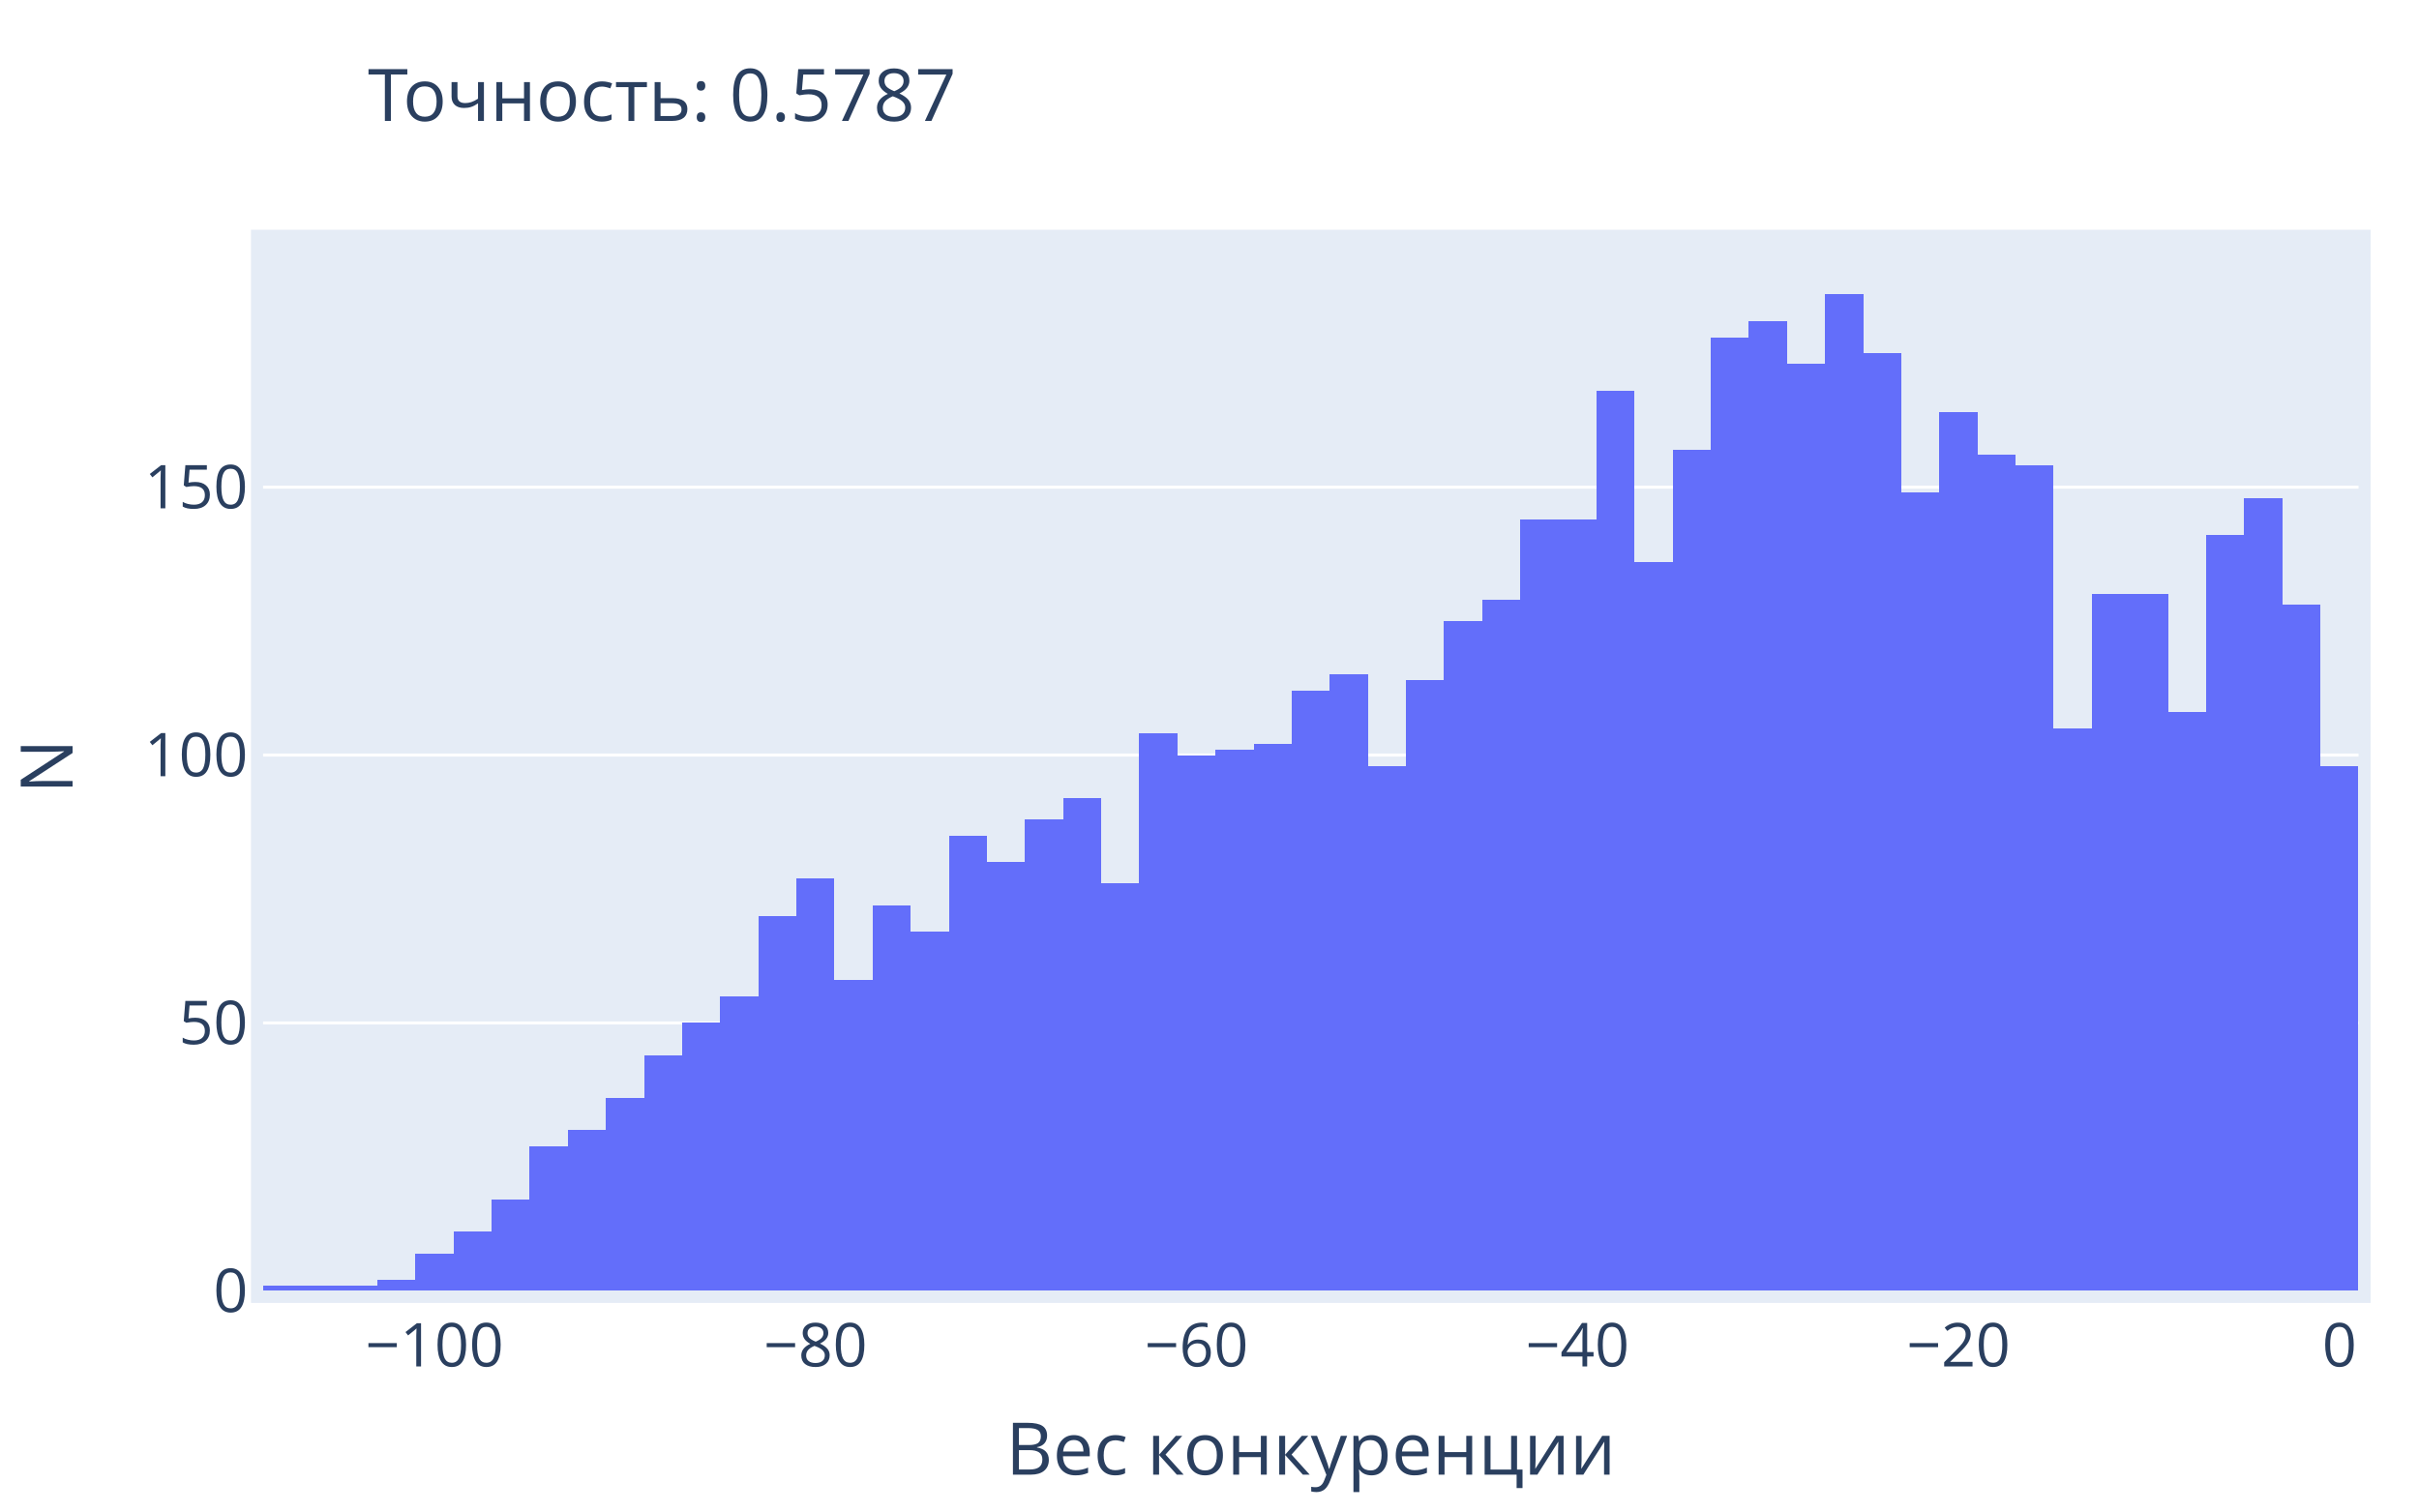
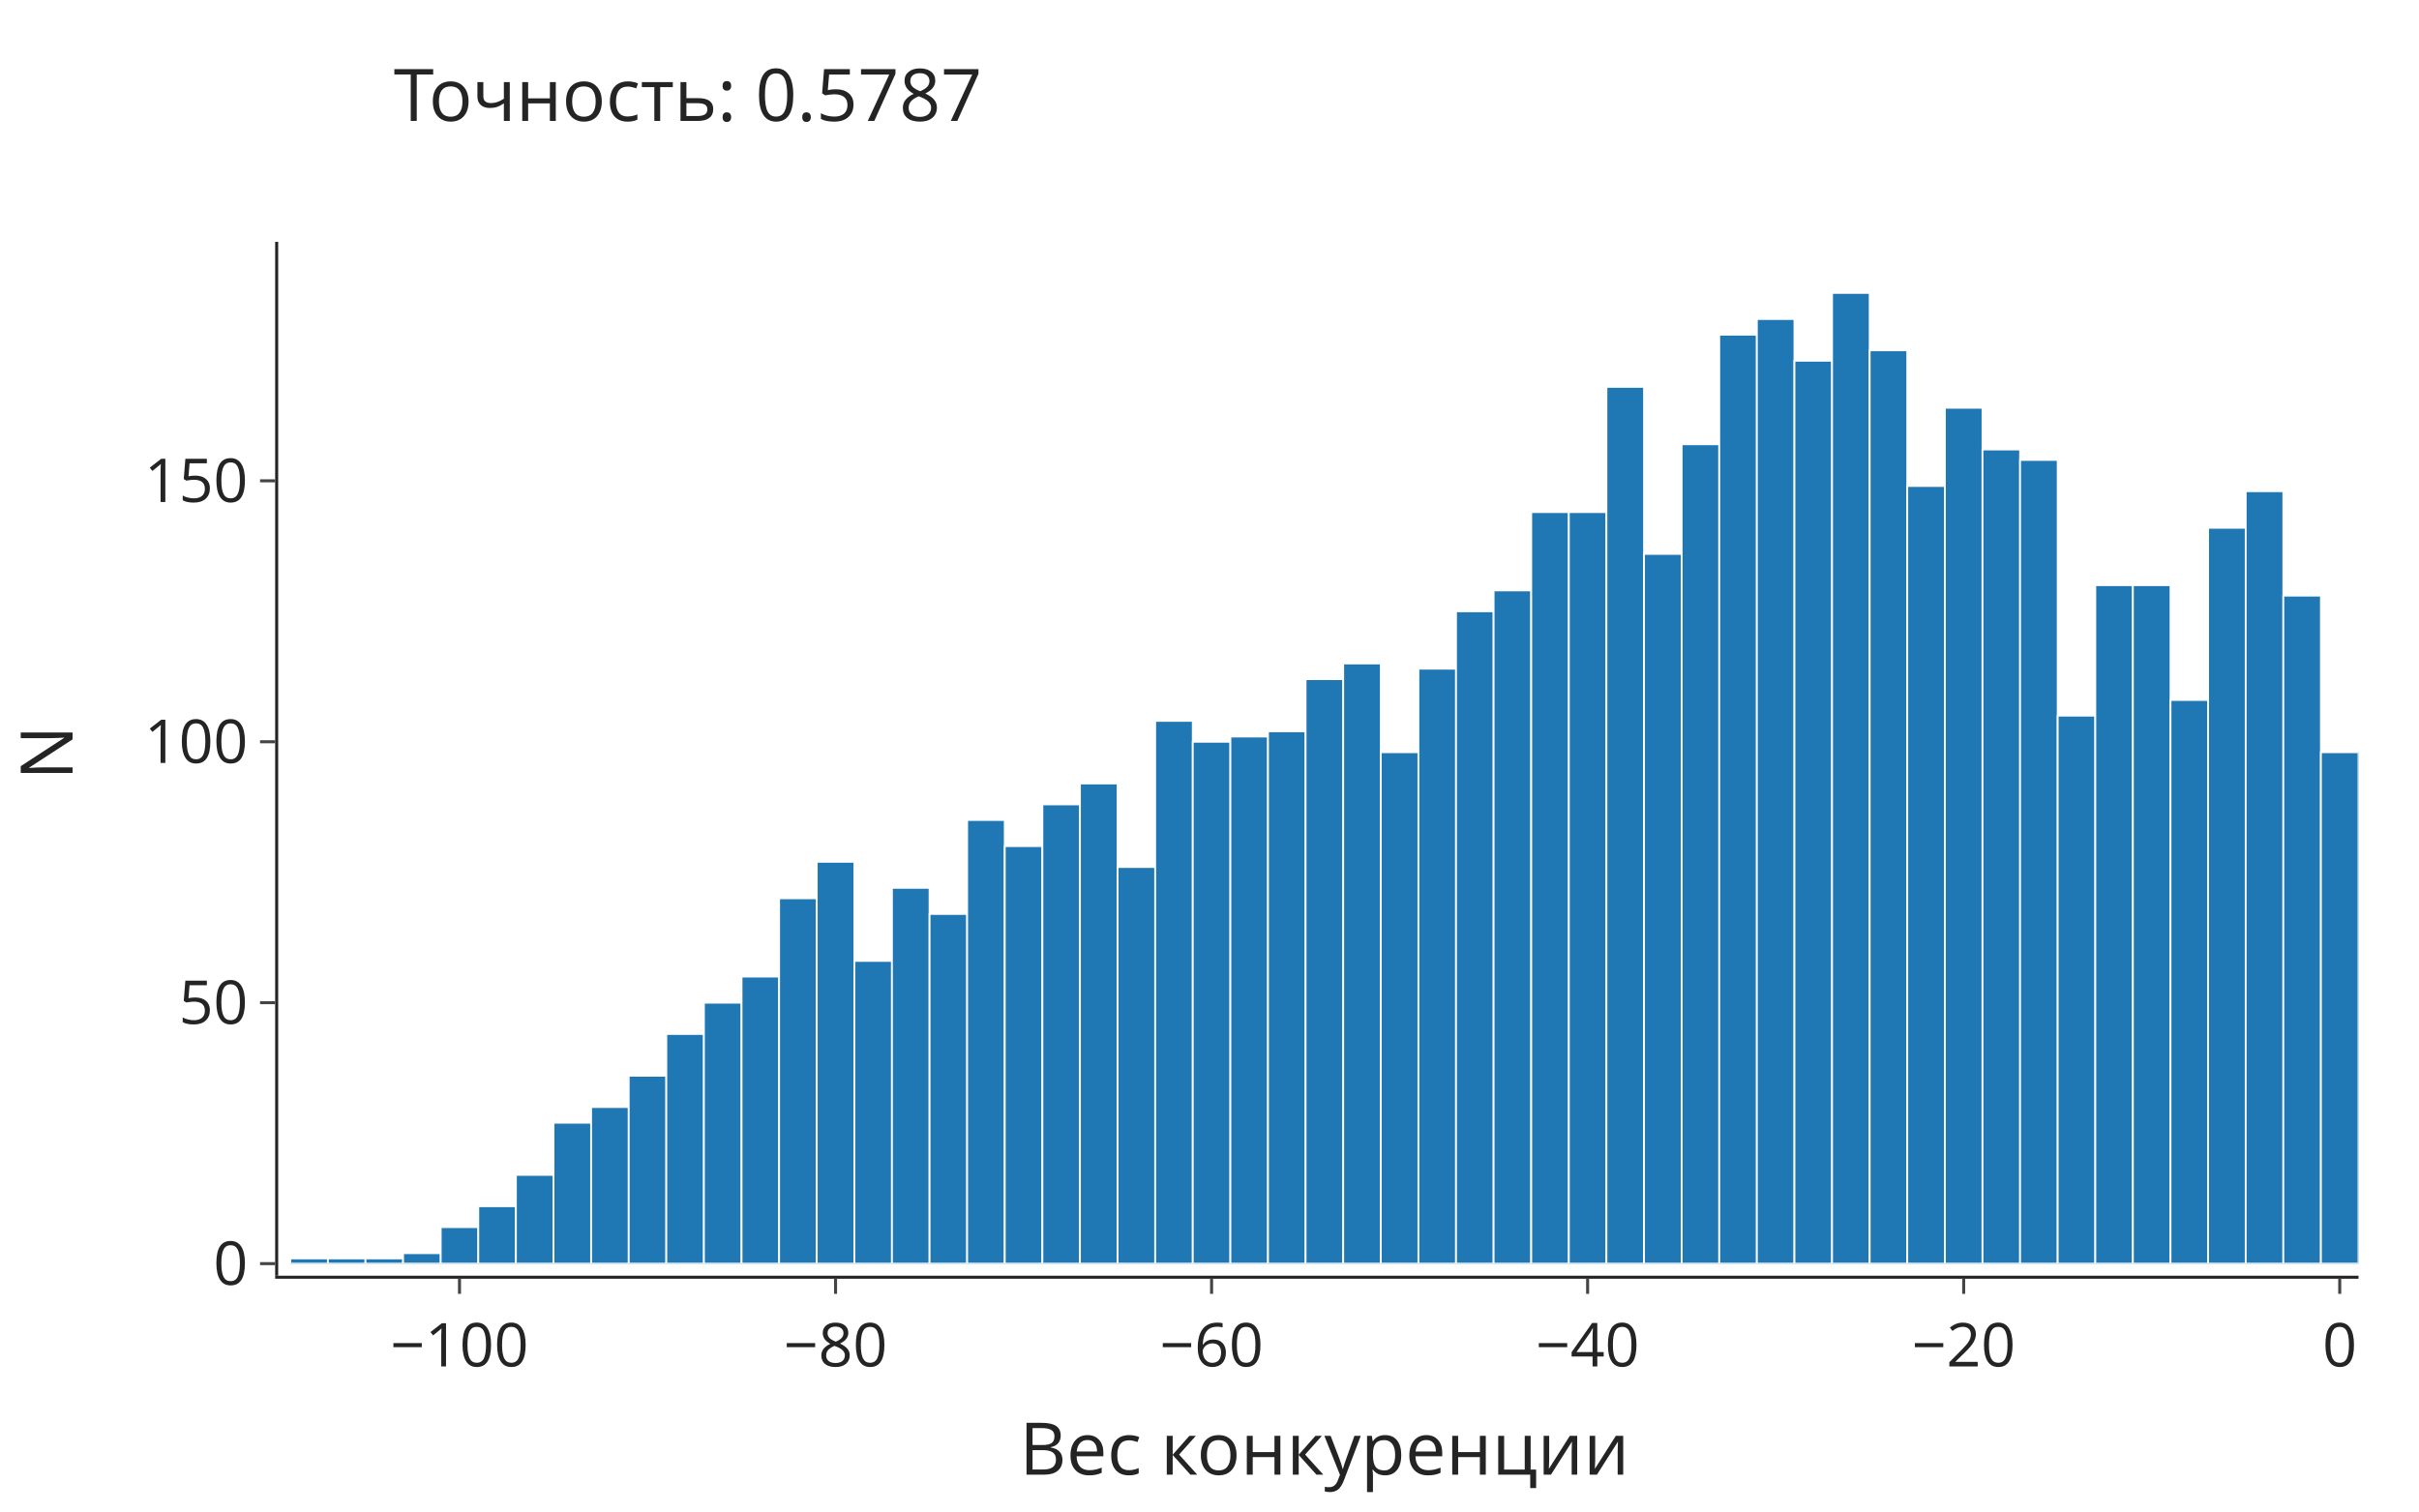
<svg xmlns="http://www.w3.org/2000/svg" class="main-svg" width="800" height="500" style="" viewBox="0 0 800 500">
  <rect x="0" y="0" width="800" height="500" style="fill: rgb(255, 255, 255); fill-opacity: 1;" />
-   <defs id="defs-5a40ef">
+   <defs id="defs-47ff7d">
    <g class="clips">
-       <clipPath id="clip5a40efxyplot" class="plotclip">
-         <rect width="693" height="347" />
-       </clipPath>
-       <clipPath class="axesclip" id="clip5a40efx">
-         <rect x="87" y="0" width="693" height="500" />
-       </clipPath>
-       <clipPath class="axesclip" id="clip5a40efy">
-         <rect x="0" y="80" width="800" height="347" />
-       </clipPath>
-       <clipPath class="axesclip" id="clip5a40efxy">
-         <rect x="87" y="80" width="693" height="347" />
+       <clipPath id="clip47ff7dxyplot" class="plotclip">
+         <rect width="684" height="338" />
+       </clipPath>
+       <clipPath class="axesclip" id="clip47ff7dx">
+         <rect x="96" y="0" width="684" height="500" />
+       </clipPath>
+       <clipPath class="axesclip" id="clip47ff7dy">
+         <rect x="0" y="80" width="800" height="338" />
+       </clipPath>
+       <clipPath class="axesclip" id="clip47ff7dxy">
+         <rect x="96" y="80" width="684" height="338" />
      </clipPath>
    </g>
    <g class="gradients" />
  </defs>
-   <g class="bglayer">
-     <rect class="bg" x="83" y="76" width="701" height="355" style="fill: rgb(229, 236, 246); fill-opacity: 1; stroke-width: 0;" />
-   </g>
+   <g class="bglayer" />
  <g class="layer-below">
    <g class="imagelayer" />
    <g class="shapelayer" />
  </g>
  <g class="cartesianlayer">
    <g class="subplot xy">
      <g class="layer-subplot">
        <g class="shapelayer" />
        <g class="imagelayer" />
      </g>
      <g class="gridlayer">
        <g class="x" />
-         <g class="y">
-           <path class="ygrid crisp" transform="translate(0,338.38)" d="M87,0h693" style="stroke: rgb(255, 255, 255); stroke-opacity: 1; stroke-width: 1px;" />
-           <path class="ygrid crisp" transform="translate(0,249.77)" d="M87,0h693" style="stroke: rgb(255, 255, 255); stroke-opacity: 1; stroke-width: 1px;" />
-           <path class="ygrid crisp" transform="translate(0,161.15)" d="M87,0h693" style="stroke: rgb(255, 255, 255); stroke-opacity: 1; stroke-width: 1px;" />
-         </g>
+         <g class="y" />
      </g>
      <g class="zerolinelayer" />
      <path class="xlines-below" />
      <path class="ylines-below" />
      <g class="overlines-below" />
      <g class="xaxislayer-below" />
      <g class="yaxislayer-below" />
      <g class="overaxes-below" />
-       <g class="plot" transform="translate(87, 80)" clip-path="url('#clip5a40efxyplot')">
+       <g class="plot" transform="translate(96, 80)" clip-path="url('#clip47ff7dxyplot')">
        <g class="barlayer mlayer">
-           <g class="trace bars" shape-rendering="crispEdges" style="opacity: 1;">
+           <g class="trace bars" style="opacity: 1;">
            <g class="points">
              <g class="point">
-                 <path d="M0,347V345.23H12.6V347Z" style="vector-effect: non-scaling-stroke; opacity: 1; stroke-width: 0px; fill: rgb(99, 110, 250); fill-opacity: 1;" />
-               </g>
-               <g class="point">
-                 <path d="M12.6,347V345.23H25.2V347Z" style="vector-effect: non-scaling-stroke; opacity: 1; stroke-width: 0px; fill: rgb(99, 110, 250); fill-opacity: 1;" />
-               </g>
-               <g class="point">
-                 <path d="M25.2,347V345.23H37.8V347Z" style="vector-effect: non-scaling-stroke; opacity: 1; stroke-width: 0px; fill: rgb(99, 110, 250); fill-opacity: 1;" />
-               </g>
-               <g class="point">
-                 <path d="M37.8,347V343.46H50.4V347Z" style="vector-effect: non-scaling-stroke; opacity: 1; stroke-width: 0px; fill: rgb(99, 110, 250); fill-opacity: 1;" />
-               </g>
-               <g class="point">
-                 <path d="M50.4,347V334.59H63V347Z" style="vector-effect: non-scaling-stroke; opacity: 1; stroke-width: 0px; fill: rgb(99, 110, 250); fill-opacity: 1;" />
-               </g>
-               <g class="point">
-                 <path d="M63,347V327.5H75.6V347Z" style="vector-effect: non-scaling-stroke; opacity: 1; stroke-width: 0px; fill: rgb(99, 110, 250); fill-opacity: 1;" />
-               </g>
-               <g class="point">
-                 <path d="M75.6,347V316.87H88.2V347Z" style="vector-effect: non-scaling-stroke; opacity: 1; stroke-width: 0px; fill: rgb(99, 110, 250); fill-opacity: 1;" />
-               </g>
-               <g class="point">
-                 <path d="M88.2,347V299.15H100.8V347Z" style="vector-effect: non-scaling-stroke; opacity: 1; stroke-width: 0px; fill: rgb(99, 110, 250); fill-opacity: 1;" />
-               </g>
-               <g class="point">
-                 <path d="M100.8,347V293.83H113.4V347Z" style="vector-effect: non-scaling-stroke; opacity: 1; stroke-width: 0px; fill: rgb(99, 110, 250); fill-opacity: 1;" />
-               </g>
-               <g class="point">
-                 <path d="M113.4,347V283.2H126V347Z" style="vector-effect: non-scaling-stroke; opacity: 1; stroke-width: 0px; fill: rgb(99, 110, 250); fill-opacity: 1;" />
-               </g>
-               <g class="point">
-                 <path d="M126,347V269.02H138.6V347Z" style="vector-effect: non-scaling-stroke; opacity: 1; stroke-width: 0px; fill: rgb(99, 110, 250); fill-opacity: 1;" />
-               </g>
-               <g class="point">
-                 <path d="M138.6,347V258.38H151.2V347Z" style="vector-effect: non-scaling-stroke; opacity: 1; stroke-width: 0px; fill: rgb(99, 110, 250); fill-opacity: 1;" />
-               </g>
-               <g class="point">
-                 <path d="M151.2,347V249.52H163.8V347Z" style="vector-effect: non-scaling-stroke; opacity: 1; stroke-width: 0px; fill: rgb(99, 110, 250); fill-opacity: 1;" />
-               </g>
-               <g class="point">
-                 <path d="M163.8,347V222.94H176.4V347Z" style="vector-effect: non-scaling-stroke; opacity: 1; stroke-width: 0px; fill: rgb(99, 110, 250); fill-opacity: 1;" />
-               </g>
-               <g class="point">
-                 <path d="M176.4,347V210.53H189V347Z" style="vector-effect: non-scaling-stroke; opacity: 1; stroke-width: 0px; fill: rgb(99, 110, 250); fill-opacity: 1;" />
-               </g>
-               <g class="point">
-                 <path d="M189,347V244.21H201.6V347Z" style="vector-effect: non-scaling-stroke; opacity: 1; stroke-width: 0px; fill: rgb(99, 110, 250); fill-opacity: 1;" />
-               </g>
-               <g class="point">
-                 <path d="M201.6,347V219.39H214.2V347Z" style="vector-effect: non-scaling-stroke; opacity: 1; stroke-width: 0px; fill: rgb(99, 110, 250); fill-opacity: 1;" />
-               </g>
-               <g class="point">
-                 <path d="M214.2,347V228.26H226.8V347Z" style="vector-effect: non-scaling-stroke; opacity: 1; stroke-width: 0px; fill: rgb(99, 110, 250); fill-opacity: 1;" />
-               </g>
-               <g class="point">
-                 <path d="M226.8,347V196.35H239.4V347Z" style="vector-effect: non-scaling-stroke; opacity: 1; stroke-width: 0px; fill: rgb(99, 110, 250); fill-opacity: 1;" />
-               </g>
-               <g class="point">
-                 <path d="M239.4,347V205.22H252V347Z" style="vector-effect: non-scaling-stroke; opacity: 1; stroke-width: 0px; fill: rgb(99, 110, 250); fill-opacity: 1;" />
-               </g>
-               <g class="point">
-                 <path d="M252,347V191.04H264.6V347Z" style="vector-effect: non-scaling-stroke; opacity: 1; stroke-width: 0px; fill: rgb(99, 110, 250); fill-opacity: 1;" />
-               </g>
-               <g class="point">
-                 <path d="M264.6,347V183.95H277.2V347Z" style="vector-effect: non-scaling-stroke; opacity: 1; stroke-width: 0px; fill: rgb(99, 110, 250); fill-opacity: 1;" />
-               </g>
-               <g class="point">
-                 <path d="M277.2,347V212.3H289.8V347Z" style="vector-effect: non-scaling-stroke; opacity: 1; stroke-width: 0px; fill: rgb(99, 110, 250); fill-opacity: 1;" />
-               </g>
-               <g class="point">
-                 <path d="M289.8,347V162.68H302.4V347Z" style="vector-effect: non-scaling-stroke; opacity: 1; stroke-width: 0px; fill: rgb(99, 110, 250); fill-opacity: 1;" />
-               </g>
-               <g class="point">
-                 <path d="M302.4,347V169.77H315V347Z" style="vector-effect: non-scaling-stroke; opacity: 1; stroke-width: 0px; fill: rgb(99, 110, 250); fill-opacity: 1;" />
-               </g>
-               <g class="point">
-                 <path d="M315,347V168H327.6V347Z" style="vector-effect: non-scaling-stroke; opacity: 1; stroke-width: 0px; fill: rgb(99, 110, 250); fill-opacity: 1;" />
-               </g>
-               <g class="point">
-                 <path d="M327.6,347V166.22H340.2V347Z" style="vector-effect: non-scaling-stroke; opacity: 1; stroke-width: 0px; fill: rgb(99, 110, 250); fill-opacity: 1;" />
-               </g>
-               <g class="point">
-                 <path d="M340.2,347V148.5H352.8V347Z" style="vector-effect: non-scaling-stroke; opacity: 1; stroke-width: 0px; fill: rgb(99, 110, 250); fill-opacity: 1;" />
-               </g>
-               <g class="point">
-                 <path d="M352.8,347V143.18H365.4V347Z" style="vector-effect: non-scaling-stroke; opacity: 1; stroke-width: 0px; fill: rgb(99, 110, 250); fill-opacity: 1;" />
-               </g>
-               <g class="point">
-                 <path d="M365.4,347V173.31H378V347Z" style="vector-effect: non-scaling-stroke; opacity: 1; stroke-width: 0px; fill: rgb(99, 110, 250); fill-opacity: 1;" />
-               </g>
-               <g class="point">
-                 <path d="M378,347V144.96H390.6V347Z" style="vector-effect: non-scaling-stroke; opacity: 1; stroke-width: 0px; fill: rgb(99, 110, 250); fill-opacity: 1;" />
-               </g>
-               <g class="point">
-                 <path d="M390.6,347V125.46H403.2V347Z" style="vector-effect: non-scaling-stroke; opacity: 1; stroke-width: 0px; fill: rgb(99, 110, 250); fill-opacity: 1;" />
-               </g>
-               <g class="point">
-                 <path d="M403.2,347V118.37H415.8V347Z" style="vector-effect: non-scaling-stroke; opacity: 1; stroke-width: 0px; fill: rgb(99, 110, 250); fill-opacity: 1;" />
-               </g>
-               <g class="point">
-                 <path d="M415.8,347V91.79H428.4V347Z" style="vector-effect: non-scaling-stroke; opacity: 1; stroke-width: 0px; fill: rgb(99, 110, 250); fill-opacity: 1;" />
-               </g>
-               <g class="point">
-                 <path d="M428.4,347V91.79H441V347Z" style="vector-effect: non-scaling-stroke; opacity: 1; stroke-width: 0px; fill: rgb(99, 110, 250); fill-opacity: 1;" />
-               </g>
-               <g class="point">
-                 <path d="M441,347V49.25H453.6V347Z" style="vector-effect: non-scaling-stroke; opacity: 1; stroke-width: 0px; fill: rgb(99, 110, 250); fill-opacity: 1;" />
-               </g>
-               <g class="point">
-                 <path d="M453.6,347V105.97H466.2V347Z" style="vector-effect: non-scaling-stroke; opacity: 1; stroke-width: 0px; fill: rgb(99, 110, 250); fill-opacity: 1;" />
-               </g>
-               <g class="point">
-                 <path d="M466.2,347V68.75H478.8V347Z" style="vector-effect: non-scaling-stroke; opacity: 1; stroke-width: 0px; fill: rgb(99, 110, 250); fill-opacity: 1;" />
-               </g>
-               <g class="point">
-                 <path d="M478.8,347V31.53H491.4V347Z" style="vector-effect: non-scaling-stroke; opacity: 1; stroke-width: 0px; fill: rgb(99, 110, 250); fill-opacity: 1;" />
-               </g>
-               <g class="point">
-                 <path d="M491.4,347V26.21H504V347Z" style="vector-effect: non-scaling-stroke; opacity: 1; stroke-width: 0px; fill: rgb(99, 110, 250); fill-opacity: 1;" />
-               </g>
-               <g class="point">
-                 <path d="M504,347V40.39H516.6V347Z" style="vector-effect: non-scaling-stroke; opacity: 1; stroke-width: 0px; fill: rgb(99, 110, 250); fill-opacity: 1;" />
-               </g>
-               <g class="point">
-                 <path d="M516.6,347V17.35H529.2V347Z" style="vector-effect: non-scaling-stroke; opacity: 1; stroke-width: 0px; fill: rgb(99, 110, 250); fill-opacity: 1;" />
-               </g>
-               <g class="point">
-                 <path d="M529.2,347V36.85H541.8V347Z" style="vector-effect: non-scaling-stroke; opacity: 1; stroke-width: 0px; fill: rgb(99, 110, 250); fill-opacity: 1;" />
-               </g>
-               <g class="point">
-                 <path d="M541.8,347V82.93H554.4V347Z" style="vector-effect: non-scaling-stroke; opacity: 1; stroke-width: 0px; fill: rgb(99, 110, 250); fill-opacity: 1;" />
-               </g>
-               <g class="point">
-                 <path d="M554.4,347V56.34H567V347Z" style="vector-effect: non-scaling-stroke; opacity: 1; stroke-width: 0px; fill: rgb(99, 110, 250); fill-opacity: 1;" />
-               </g>
-               <g class="point">
-                 <path d="M567,347V70.52H579.6V347Z" style="vector-effect: non-scaling-stroke; opacity: 1; stroke-width: 0px; fill: rgb(99, 110, 250); fill-opacity: 1;" />
-               </g>
-               <g class="point">
-                 <path d="M579.6,347V74.06H592.2V347Z" style="vector-effect: non-scaling-stroke; opacity: 1; stroke-width: 0px; fill: rgb(99, 110, 250); fill-opacity: 1;" />
-               </g>
-               <g class="point">
-                 <path d="M592.2,347V160.91H604.8V347Z" style="vector-effect: non-scaling-stroke; opacity: 1; stroke-width: 0px; fill: rgb(99, 110, 250); fill-opacity: 1;" />
-               </g>
-               <g class="point">
-                 <path d="M604.8,347V116.6H617.4V347Z" style="vector-effect: non-scaling-stroke; opacity: 1; stroke-width: 0px; fill: rgb(99, 110, 250); fill-opacity: 1;" />
-               </g>
-               <g class="point">
-                 <path d="M617.4,347V116.6H630V347Z" style="vector-effect: non-scaling-stroke; opacity: 1; stroke-width: 0px; fill: rgb(99, 110, 250); fill-opacity: 1;" />
-               </g>
-               <g class="point">
-                 <path d="M630,347V155.59H642.6V347Z" style="vector-effect: non-scaling-stroke; opacity: 1; stroke-width: 0px; fill: rgb(99, 110, 250); fill-opacity: 1;" />
-               </g>
-               <g class="point">
-                 <path d="M642.6,347V97.1H655.2V347Z" style="vector-effect: non-scaling-stroke; opacity: 1; stroke-width: 0px; fill: rgb(99, 110, 250); fill-opacity: 1;" />
-               </g>
-               <g class="point">
-                 <path d="M655.2,347V84.7H667.8V347Z" style="vector-effect: non-scaling-stroke; opacity: 1; stroke-width: 0px; fill: rgb(99, 110, 250); fill-opacity: 1;" />
-               </g>
-               <g class="point">
-                 <path d="M667.8,347V120.14H680.4V347Z" style="vector-effect: non-scaling-stroke; opacity: 1; stroke-width: 0px; fill: rgb(99, 110, 250); fill-opacity: 1;" />
-               </g>
-               <g class="point">
-                 <path d="M680.4,347V173.31H693V347Z" style="vector-effect: non-scaling-stroke; opacity: 1; stroke-width: 0px; fill: rgb(99, 110, 250); fill-opacity: 1;" />
+                 <path d="M0,338V336.27H12.44V338Z" style="vector-effect: non-scaling-stroke; opacity: 1; stroke-width: 0.6px; fill: rgb(31, 119, 180); fill-opacity: 1; stroke: rgb(255, 255, 255); stroke-opacity: 1;" />
+               </g>
+               <g class="point">
+                 <path d="M12.44,338V336.27H24.87V338Z" style="vector-effect: non-scaling-stroke; opacity: 1; stroke-width: 0.6px; fill: rgb(31, 119, 180); fill-opacity: 1; stroke: rgb(255, 255, 255); stroke-opacity: 1;" />
+               </g>
+               <g class="point">
+                 <path d="M24.87,338V336.27H37.31V338Z" style="vector-effect: non-scaling-stroke; opacity: 1; stroke-width: 0.6px; fill: rgb(31, 119, 180); fill-opacity: 1; stroke: rgb(255, 255, 255); stroke-opacity: 1;" />
+               </g>
+               <g class="point">
+                 <path d="M37.31,338V334.55H49.75V338Z" style="vector-effect: non-scaling-stroke; opacity: 1; stroke-width: 0.6px; fill: rgb(31, 119, 180); fill-opacity: 1; stroke: rgb(255, 255, 255); stroke-opacity: 1;" />
+               </g>
+               <g class="point">
+                 <path d="M49.75,338V325.92H62.18V338Z" style="vector-effect: non-scaling-stroke; opacity: 1; stroke-width: 0.6px; fill: rgb(31, 119, 180); fill-opacity: 1; stroke: rgb(255, 255, 255); stroke-opacity: 1;" />
+               </g>
+               <g class="point">
+                 <path d="M62.18,338V319.01H74.62V338Z" style="vector-effect: non-scaling-stroke; opacity: 1; stroke-width: 0.6px; fill: rgb(31, 119, 180); fill-opacity: 1; stroke: rgb(255, 255, 255); stroke-opacity: 1;" />
+               </g>
+               <g class="point">
+                 <path d="M74.62,338V308.65H87.05V338Z" style="vector-effect: non-scaling-stroke; opacity: 1; stroke-width: 0.6px; fill: rgb(31, 119, 180); fill-opacity: 1; stroke: rgb(255, 255, 255); stroke-opacity: 1;" />
+               </g>
+               <g class="point">
+                 <path d="M87.05,338V291.39H99.49V338Z" style="vector-effect: non-scaling-stroke; opacity: 1; stroke-width: 0.6px; fill: rgb(31, 119, 180); fill-opacity: 1; stroke: rgb(255, 255, 255); stroke-opacity: 1;" />
+               </g>
+               <g class="point">
+                 <path d="M99.49,338V286.21H111.93V338Z" style="vector-effect: non-scaling-stroke; opacity: 1; stroke-width: 0.6px; fill: rgb(31, 119, 180); fill-opacity: 1; stroke: rgb(255, 255, 255); stroke-opacity: 1;" />
+               </g>
+               <g class="point">
+                 <path d="M111.93,338V275.85H124.36V338Z" style="vector-effect: non-scaling-stroke; opacity: 1; stroke-width: 0.6px; fill: rgb(31, 119, 180); fill-opacity: 1; stroke: rgb(255, 255, 255); stroke-opacity: 1;" />
+               </g>
+               <g class="point">
+                 <path d="M124.36,338V262.04H136.8V338Z" style="vector-effect: non-scaling-stroke; opacity: 1; stroke-width: 0.6px; fill: rgb(31, 119, 180); fill-opacity: 1; stroke: rgb(255, 255, 255); stroke-opacity: 1;" />
+               </g>
+               <g class="point">
+                 <path d="M136.8,338V251.68H149.24V338Z" style="vector-effect: non-scaling-stroke; opacity: 1; stroke-width: 0.6px; fill: rgb(31, 119, 180); fill-opacity: 1; stroke: rgb(255, 255, 255); stroke-opacity: 1;" />
+               </g>
+               <g class="point">
+                 <path d="M149.24,338V243.05H161.67V338Z" style="vector-effect: non-scaling-stroke; opacity: 1; stroke-width: 0.6px; fill: rgb(31, 119, 180); fill-opacity: 1; stroke: rgb(255, 255, 255); stroke-opacity: 1;" />
+               </g>
+               <g class="point">
+                 <path d="M161.67,338V217.16H174.11V338Z" style="vector-effect: non-scaling-stroke; opacity: 1; stroke-width: 0.6px; fill: rgb(31, 119, 180); fill-opacity: 1; stroke: rgb(255, 255, 255); stroke-opacity: 1;" />
+               </g>
+               <g class="point">
+                 <path d="M174.11,338V205.07H186.55V338Z" style="vector-effect: non-scaling-stroke; opacity: 1; stroke-width: 0.6px; fill: rgb(31, 119, 180); fill-opacity: 1; stroke: rgb(255, 255, 255); stroke-opacity: 1;" />
+               </g>
+               <g class="point">
+                 <path d="M186.55,338V237.87H198.98V338Z" style="vector-effect: non-scaling-stroke; opacity: 1; stroke-width: 0.6px; fill: rgb(31, 119, 180); fill-opacity: 1; stroke: rgb(255, 255, 255); stroke-opacity: 1;" />
+               </g>
+               <g class="point">
+                 <path d="M198.98,338V213.7H211.42V338Z" style="vector-effect: non-scaling-stroke; opacity: 1; stroke-width: 0.6px; fill: rgb(31, 119, 180); fill-opacity: 1; stroke: rgb(255, 255, 255); stroke-opacity: 1;" />
+               </g>
+               <g class="point">
+                 <path d="M211.42,338V222.33H223.85V338Z" style="vector-effect: non-scaling-stroke; opacity: 1; stroke-width: 0.6px; fill: rgb(31, 119, 180); fill-opacity: 1; stroke: rgb(255, 255, 255); stroke-opacity: 1;" />
+               </g>
+               <g class="point">
+                 <path d="M223.85,338V191.26H236.29V338Z" style="vector-effect: non-scaling-stroke; opacity: 1; stroke-width: 0.6px; fill: rgb(31, 119, 180); fill-opacity: 1; stroke: rgb(255, 255, 255); stroke-opacity: 1;" />
+               </g>
+               <g class="point">
+                 <path d="M236.29,338V199.89H248.73V338Z" style="vector-effect: non-scaling-stroke; opacity: 1; stroke-width: 0.6px; fill: rgb(31, 119, 180); fill-opacity: 1; stroke: rgb(255, 255, 255); stroke-opacity: 1;" />
+               </g>
+               <g class="point">
+                 <path d="M248.73,338V186.08H261.16V338Z" style="vector-effect: non-scaling-stroke; opacity: 1; stroke-width: 0.6px; fill: rgb(31, 119, 180); fill-opacity: 1; stroke: rgb(255, 255, 255); stroke-opacity: 1;" />
+               </g>
+               <g class="point">
+                 <path d="M261.16,338V179.18H273.6V338Z" style="vector-effect: non-scaling-stroke; opacity: 1; stroke-width: 0.6px; fill: rgb(31, 119, 180); fill-opacity: 1; stroke: rgb(255, 255, 255); stroke-opacity: 1;" />
+               </g>
+               <g class="point">
+                 <path d="M273.6,338V206.8H286.04V338Z" style="vector-effect: non-scaling-stroke; opacity: 1; stroke-width: 0.6px; fill: rgb(31, 119, 180); fill-opacity: 1; stroke: rgb(255, 255, 255); stroke-opacity: 1;" />
+               </g>
+               <g class="point">
+                 <path d="M286.04,338V158.46H298.47V338Z" style="vector-effect: non-scaling-stroke; opacity: 1; stroke-width: 0.6px; fill: rgb(31, 119, 180); fill-opacity: 1; stroke: rgb(255, 255, 255); stroke-opacity: 1;" />
+               </g>
+               <g class="point">
+                 <path d="M298.47,338V165.37H310.91V338Z" style="vector-effect: non-scaling-stroke; opacity: 1; stroke-width: 0.6px; fill: rgb(31, 119, 180); fill-opacity: 1; stroke: rgb(255, 255, 255); stroke-opacity: 1;" />
+               </g>
+               <g class="point">
+                 <path d="M310.91,338V163.64H323.35V338Z" style="vector-effect: non-scaling-stroke; opacity: 1; stroke-width: 0.6px; fill: rgb(31, 119, 180); fill-opacity: 1; stroke: rgb(255, 255, 255); stroke-opacity: 1;" />
+               </g>
+               <g class="point">
+                 <path d="M323.35,338V161.91H335.78V338Z" style="vector-effect: non-scaling-stroke; opacity: 1; stroke-width: 0.6px; fill: rgb(31, 119, 180); fill-opacity: 1; stroke: rgb(255, 255, 255); stroke-opacity: 1;" />
+               </g>
+               <g class="point">
+                 <path d="M335.78,338V144.65H348.22V338Z" style="vector-effect: non-scaling-stroke; opacity: 1; stroke-width: 0.6px; fill: rgb(31, 119, 180); fill-opacity: 1; stroke: rgb(255, 255, 255); stroke-opacity: 1;" />
+               </g>
+               <g class="point">
+                 <path d="M348.22,338V139.47H360.65V338Z" style="vector-effect: non-scaling-stroke; opacity: 1; stroke-width: 0.6px; fill: rgb(31, 119, 180); fill-opacity: 1; stroke: rgb(255, 255, 255); stroke-opacity: 1;" />
+               </g>
+               <g class="point">
+                 <path d="M360.65,338V168.82H373.09V338Z" style="vector-effect: non-scaling-stroke; opacity: 1; stroke-width: 0.6px; fill: rgb(31, 119, 180); fill-opacity: 1; stroke: rgb(255, 255, 255); stroke-opacity: 1;" />
+               </g>
+               <g class="point">
+                 <path d="M373.09,338V141.2H385.53V338Z" style="vector-effect: non-scaling-stroke; opacity: 1; stroke-width: 0.6px; fill: rgb(31, 119, 180); fill-opacity: 1; stroke: rgb(255, 255, 255); stroke-opacity: 1;" />
+               </g>
+               <g class="point">
+                 <path d="M385.53,338V122.21H397.96V338Z" style="vector-effect: non-scaling-stroke; opacity: 1; stroke-width: 0.6px; fill: rgb(31, 119, 180); fill-opacity: 1; stroke: rgb(255, 255, 255); stroke-opacity: 1;" />
+               </g>
+               <g class="point">
+                 <path d="M397.96,338V115.3H410.4V338Z" style="vector-effect: non-scaling-stroke; opacity: 1; stroke-width: 0.6px; fill: rgb(31, 119, 180); fill-opacity: 1; stroke: rgb(255, 255, 255); stroke-opacity: 1;" />
+               </g>
+               <g class="point">
+                 <path d="M410.4,338V89.41H422.84V338Z" style="vector-effect: non-scaling-stroke; opacity: 1; stroke-width: 0.6px; fill: rgb(31, 119, 180); fill-opacity: 1; stroke: rgb(255, 255, 255); stroke-opacity: 1;" />
+               </g>
+               <g class="point">
+                 <path d="M422.84,338V89.41H435.27V338Z" style="vector-effect: non-scaling-stroke; opacity: 1; stroke-width: 0.6px; fill: rgb(31, 119, 180); fill-opacity: 1; stroke: rgb(255, 255, 255); stroke-opacity: 1;" />
+               </g>
+               <g class="point">
+                 <path d="M435.27,338V47.97H447.71V338Z" style="vector-effect: non-scaling-stroke; opacity: 1; stroke-width: 0.6px; fill: rgb(31, 119, 180); fill-opacity: 1; stroke: rgb(255, 255, 255); stroke-opacity: 1;" />
+               </g>
+               <g class="point">
+                 <path d="M447.71,338V103.22H460.15V338Z" style="vector-effect: non-scaling-stroke; opacity: 1; stroke-width: 0.6px; fill: rgb(31, 119, 180); fill-opacity: 1; stroke: rgb(255, 255, 255); stroke-opacity: 1;" />
+               </g>
+               <g class="point">
+                 <path d="M460.15,338V66.96H472.58V338Z" style="vector-effect: non-scaling-stroke; opacity: 1; stroke-width: 0.6px; fill: rgb(31, 119, 180); fill-opacity: 1; stroke: rgb(255, 255, 255); stroke-opacity: 1;" />
+               </g>
+               <g class="point">
+                 <path d="M472.58,338V30.71H485.02V338Z" style="vector-effect: non-scaling-stroke; opacity: 1; stroke-width: 0.6px; fill: rgb(31, 119, 180); fill-opacity: 1; stroke: rgb(255, 255, 255); stroke-opacity: 1;" />
+               </g>
+               <g class="point">
+                 <path d="M485.02,338V25.53H497.45V338Z" style="vector-effect: non-scaling-stroke; opacity: 1; stroke-width: 0.6px; fill: rgb(31, 119, 180); fill-opacity: 1; stroke: rgb(255, 255, 255); stroke-opacity: 1;" />
+               </g>
+               <g class="point">
+                 <path d="M497.45,338V39.34H509.89V338Z" style="vector-effect: non-scaling-stroke; opacity: 1; stroke-width: 0.6px; fill: rgb(31, 119, 180); fill-opacity: 1; stroke: rgb(255, 255, 255); stroke-opacity: 1;" />
+               </g>
+               <g class="point">
+                 <path d="M509.89,338V16.9H522.33V338Z" style="vector-effect: non-scaling-stroke; opacity: 1; stroke-width: 0.6px; fill: rgb(31, 119, 180); fill-opacity: 1; stroke: rgb(255, 255, 255); stroke-opacity: 1;" />
+               </g>
+               <g class="point">
+                 <path d="M522.33,338V35.89H534.76V338Z" style="vector-effect: non-scaling-stroke; opacity: 1; stroke-width: 0.6px; fill: rgb(31, 119, 180); fill-opacity: 1; stroke: rgb(255, 255, 255); stroke-opacity: 1;" />
+               </g>
+               <g class="point">
+                 <path d="M534.76,338V80.77H547.2V338Z" style="vector-effect: non-scaling-stroke; opacity: 1; stroke-width: 0.6px; fill: rgb(31, 119, 180); fill-opacity: 1; stroke: rgb(255, 255, 255); stroke-opacity: 1;" />
+               </g>
+               <g class="point">
+                 <path d="M547.2,338V54.88H559.64V338Z" style="vector-effect: non-scaling-stroke; opacity: 1; stroke-width: 0.6px; fill: rgb(31, 119, 180); fill-opacity: 1; stroke: rgb(255, 255, 255); stroke-opacity: 1;" />
+               </g>
+               <g class="point">
+                 <path d="M559.64,338V68.69H572.07V338Z" style="vector-effect: non-scaling-stroke; opacity: 1; stroke-width: 0.6px; fill: rgb(31, 119, 180); fill-opacity: 1; stroke: rgb(255, 255, 255); stroke-opacity: 1;" />
+               </g>
+               <g class="point">
+                 <path d="M572.07,338V72.14H584.51V338Z" style="vector-effect: non-scaling-stroke; opacity: 1; stroke-width: 0.6px; fill: rgb(31, 119, 180); fill-opacity: 1; stroke: rgb(255, 255, 255); stroke-opacity: 1;" />
+               </g>
+               <g class="point">
+                 <path d="M584.51,338V156.73H596.95V338Z" style="vector-effect: non-scaling-stroke; opacity: 1; stroke-width: 0.6px; fill: rgb(31, 119, 180); fill-opacity: 1; stroke: rgb(255, 255, 255); stroke-opacity: 1;" />
+               </g>
+               <g class="point">
+                 <path d="M596.95,338V113.58H609.38V338Z" style="vector-effect: non-scaling-stroke; opacity: 1; stroke-width: 0.6px; fill: rgb(31, 119, 180); fill-opacity: 1; stroke: rgb(255, 255, 255); stroke-opacity: 1;" />
+               </g>
+               <g class="point">
+                 <path d="M609.38,338V113.58H621.82V338Z" style="vector-effect: non-scaling-stroke; opacity: 1; stroke-width: 0.6px; fill: rgb(31, 119, 180); fill-opacity: 1; stroke: rgb(255, 255, 255); stroke-opacity: 1;" />
+               </g>
+               <g class="point">
+                 <path d="M621.82,338V151.55H634.25V338Z" style="vector-effect: non-scaling-stroke; opacity: 1; stroke-width: 0.6px; fill: rgb(31, 119, 180); fill-opacity: 1; stroke: rgb(255, 255, 255); stroke-opacity: 1;" />
+               </g>
+               <g class="point">
+                 <path d="M634.25,338V94.59H646.69V338Z" style="vector-effect: non-scaling-stroke; opacity: 1; stroke-width: 0.6px; fill: rgb(31, 119, 180); fill-opacity: 1; stroke: rgb(255, 255, 255); stroke-opacity: 1;" />
+               </g>
+               <g class="point">
+                 <path d="M646.69,338V82.5H659.13V338Z" style="vector-effect: non-scaling-stroke; opacity: 1; stroke-width: 0.6px; fill: rgb(31, 119, 180); fill-opacity: 1; stroke: rgb(255, 255, 255); stroke-opacity: 1;" />
+               </g>
+               <g class="point">
+                 <path d="M659.13,338V117.03H671.56V338Z" style="vector-effect: non-scaling-stroke; opacity: 1; stroke-width: 0.6px; fill: rgb(31, 119, 180); fill-opacity: 1; stroke: rgb(255, 255, 255); stroke-opacity: 1;" />
+               </g>
+               <g class="point">
+                 <path d="M671.56,338V168.82H684V338Z" style="vector-effect: non-scaling-stroke; opacity: 1; stroke-width: 0.6px; fill: rgb(31, 119, 180); fill-opacity: 1; stroke: rgb(255, 255, 255); stroke-opacity: 1;" />
              </g>
            </g>
          </g>
        </g>
      </g>
      <g class="overplot" />
-       <path class="xlines-above crisp" d="M0,0" style="fill: none;" />
-       <path class="ylines-above crisp" d="M0,0" style="fill: none;" />
+       <path class="xlines-above crisp" d="M91,422.5H780" style="fill: none; stroke-width: 1px; stroke: rgb(36, 36, 36); stroke-opacity: 1;" />
+       <path class="ylines-above crisp" d="M91.5,80V422" style="fill: none; stroke-width: 1px; stroke: rgb(36, 36, 36); stroke-opacity: 1;" />
      <g class="overlines-above" />
      <g class="xaxislayer-above">
-         <g class="xtick">
-           <text text-anchor="middle" x="0" y="452" transform="translate(143.7,0)" style="font-family: 'Open Sans', verdana, arial, sans-serif; font-size: 20px; fill: rgb(42, 63, 95); fill-opacity: 1; white-space: pre;">−100</text>
-         </g>
-         <g class="xtick">
-           <text text-anchor="middle" x="0" y="452" transform="translate(269.7,0)" style="font-family: 'Open Sans', verdana, arial, sans-serif; font-size: 20px; fill: rgb(42, 63, 95); fill-opacity: 1; white-space: pre;">−80</text>
-         </g>
-         <g class="xtick">
-           <text text-anchor="middle" x="0" y="452" transform="translate(395.7,0)" style="font-family: 'Open Sans', verdana, arial, sans-serif; font-size: 20px; fill: rgb(42, 63, 95); fill-opacity: 1; white-space: pre;">−60</text>
-         </g>
-         <g class="xtick">
-           <text text-anchor="middle" x="0" y="452" transform="translate(521.7,0)" style="font-family: 'Open Sans', verdana, arial, sans-serif; font-size: 20px; fill: rgb(42, 63, 95); fill-opacity: 1; white-space: pre;">−40</text>
-         </g>
-         <g class="xtick">
-           <text text-anchor="middle" x="0" y="452" transform="translate(647.7,0)" style="font-family: 'Open Sans', verdana, arial, sans-serif; font-size: 20px; fill: rgb(42, 63, 95); fill-opacity: 1; white-space: pre;">−20</text>
-         </g>
-         <g class="xtick">
-           <text text-anchor="middle" x="0" y="452" transform="translate(773.7,0)" style="font-family: 'Open Sans', verdana, arial, sans-serif; font-size: 20px; fill: rgb(42, 63, 95); fill-opacity: 1; white-space: pre;">0</text>
+         <path class="xtick ticks crisp" d="M0,423v5" transform="translate(151.96,0)" style="stroke: rgb(68, 68, 68); stroke-opacity: 1; stroke-width: 1px;" />
+         <path class="xtick ticks crisp" d="M0,423v5" transform="translate(276.33,0)" style="stroke: rgb(68, 68, 68); stroke-opacity: 1; stroke-width: 1px;" />
+         <path class="xtick ticks crisp" d="M0,423v5" transform="translate(400.69,0)" style="stroke: rgb(68, 68, 68); stroke-opacity: 1; stroke-width: 1px;" />
+         <path class="xtick ticks crisp" d="M0,423v5" transform="translate(525.05,0)" style="stroke: rgb(68, 68, 68); stroke-opacity: 1; stroke-width: 1px;" />
+         <path class="xtick ticks crisp" d="M0,423v5" transform="translate(649.42,0)" style="stroke: rgb(68, 68, 68); stroke-opacity: 1; stroke-width: 1px;" />
+         <path class="xtick ticks crisp" d="M0,423v5" transform="translate(773.78,0)" style="stroke: rgb(68, 68, 68); stroke-opacity: 1; stroke-width: 1px;" />
+         <g class="xtick">
+           <text text-anchor="middle" x="0" y="452" transform="translate(151.96,0)" style="font-family: 'Open Sans', verdana, arial, sans-serif; font-size: 20px; fill: rgb(36, 36, 36); fill-opacity: 1; white-space: pre;">−100</text>
+         </g>
+         <g class="xtick">
+           <text text-anchor="middle" x="0" y="452" transform="translate(276.33,0)" style="font-family: 'Open Sans', verdana, arial, sans-serif; font-size: 20px; fill: rgb(36, 36, 36); fill-opacity: 1; white-space: pre;">−80</text>
+         </g>
+         <g class="xtick">
+           <text text-anchor="middle" x="0" y="452" transform="translate(400.69,0)" style="font-family: 'Open Sans', verdana, arial, sans-serif; font-size: 20px; fill: rgb(36, 36, 36); fill-opacity: 1; white-space: pre;">−60</text>
+         </g>
+         <g class="xtick">
+           <text text-anchor="middle" x="0" y="452" transform="translate(525.05,0)" style="font-family: 'Open Sans', verdana, arial, sans-serif; font-size: 20px; fill: rgb(36, 36, 36); fill-opacity: 1; white-space: pre;">−40</text>
+         </g>
+         <g class="xtick">
+           <text text-anchor="middle" x="0" y="452" transform="translate(649.42,0)" style="font-family: 'Open Sans', verdana, arial, sans-serif; font-size: 20px; fill: rgb(36, 36, 36); fill-opacity: 1; white-space: pre;">−20</text>
+         </g>
+         <g class="xtick">
+           <text text-anchor="middle" x="0" y="452" transform="translate(773.78,0)" style="font-family: 'Open Sans', verdana, arial, sans-serif; font-size: 20px; fill: rgb(36, 36, 36); fill-opacity: 1; white-space: pre;">0</text>
        </g>
      </g>
      <g class="yaxislayer-above">
-         <g class="ytick">
-           <text text-anchor="end" x="82" y="7" transform="translate(0,427)" style="font-family: 'Open Sans', verdana, arial, sans-serif; font-size: 20px; fill: rgb(42, 63, 95); fill-opacity: 1; white-space: pre;">0</text>
-         </g>
-         <g class="ytick">
-           <text text-anchor="end" x="82" y="7" transform="translate(0,338.38)" style="font-family: 'Open Sans', verdana, arial, sans-serif; font-size: 20px; fill: rgb(42, 63, 95); fill-opacity: 1; white-space: pre;">50</text>
-         </g>
-         <g class="ytick">
-           <text text-anchor="end" x="82" y="7" transform="translate(0,249.77)" style="font-family: 'Open Sans', verdana, arial, sans-serif; font-size: 20px; fill: rgb(42, 63, 95); fill-opacity: 1; white-space: pre;">100</text>
-         </g>
-         <g class="ytick">
-           <text text-anchor="end" x="82" y="7" transform="translate(0,161.15)" style="font-family: 'Open Sans', verdana, arial, sans-serif; font-size: 20px; fill: rgb(42, 63, 95); fill-opacity: 1; white-space: pre;">150</text>
+         <path class="ytick ticks crisp" d="M91,0h-5" transform="translate(0,418)" style="stroke: rgb(68, 68, 68); stroke-opacity: 1; stroke-width: 1px;" />
+         <path class="ytick ticks crisp" d="M91,0h-5" transform="translate(0,331.68)" style="stroke: rgb(68, 68, 68); stroke-opacity: 1; stroke-width: 1px;" />
+         <path class="ytick ticks crisp" d="M91,0h-5" transform="translate(0,245.37)" style="stroke: rgb(68, 68, 68); stroke-opacity: 1; stroke-width: 1px;" />
+         <path class="ytick ticks crisp" d="M91,0h-5" transform="translate(0,159.05)" style="stroke: rgb(68, 68, 68); stroke-opacity: 1; stroke-width: 1px;" />
+         <g class="ytick">
+           <text text-anchor="end" x="82" y="7" transform="translate(0,418)" style="font-family: 'Open Sans', verdana, arial, sans-serif; font-size: 20px; fill: rgb(36, 36, 36); fill-opacity: 1; white-space: pre;">0</text>
+         </g>
+         <g class="ytick">
+           <text text-anchor="end" x="82" y="7" transform="translate(0,331.68)" style="font-family: 'Open Sans', verdana, arial, sans-serif; font-size: 20px; fill: rgb(36, 36, 36); fill-opacity: 1; white-space: pre;">50</text>
+         </g>
+         <g class="ytick">
+           <text text-anchor="end" x="82" y="7" transform="translate(0,245.37)" style="font-family: 'Open Sans', verdana, arial, sans-serif; font-size: 20px; fill: rgb(36, 36, 36); fill-opacity: 1; white-space: pre;">100</text>
+         </g>
+         <g class="ytick">
+           <text text-anchor="end" x="82" y="7" transform="translate(0,159.05)" style="font-family: 'Open Sans', verdana, arial, sans-serif; font-size: 20px; fill: rgb(36, 36, 36); fill-opacity: 1; white-space: pre;">150</text>
        </g>
      </g>
      <g class="overaxes-above" />
    </g>
  </g>
  <g class="polarlayer" />
  <g class="ternarylayer" />
  <g class="geolayer" />
  <g class="funnelarealayer" />
  <g class="pielayer" />
  <g class="treemaplayer" />
  <g class="sunburstlayer" />
  <g class="glimages" />
-   <defs id="topdefs-5a40ef">
+   <defs id="topdefs-47ff7d">
    <g class="clips" />
  </defs>
  <g class="layer-above">
    <g class="imagelayer" />
    <g class="shapelayer" />
  </g>
  <g class="infolayer">
    <g class="g-gtitle">
-       <text class="gtitle" x="121.65" y="40" text-anchor="start" dy="0em" style="font-family: 'Open Sans', verdana, arial, sans-serif; font-size: 24px; fill: rgb(42, 63, 95); opacity: 1; font-weight: normal; white-space: pre;">Точность: 0.5787</text>
+       <text class="gtitle" x="130.2" y="40" text-anchor="start" dy="0em" style="font-family: 'Open Sans', verdana, arial, sans-serif; font-size: 24px; fill: rgb(36, 36, 36); opacity: 1; font-weight: normal; white-space: pre;">Точность: 0.5787</text>
    </g>
    <g class="g-xtitle">
-       <text class="xtitle" x="433.5" y="487.8" text-anchor="middle" style="font-family: 'Open Sans', verdana, arial, sans-serif; font-size: 24px; fill: rgb(42, 63, 95); opacity: 1; font-weight: normal; white-space: pre;">Вес конкуренции</text>
+       <text class="xtitle" x="438" y="487.8" text-anchor="middle" style="font-family: 'Open Sans', verdana, arial, sans-serif; font-size: 24px; fill: rgb(36, 36, 36); opacity: 1; font-weight: normal; white-space: pre;">Вес конкуренции</text>
    </g>
    <g class="g-ytitle" transform="translate(11.95605,0)">
-       <text class="ytitle" transform="rotate(-90,12.04375,253.5)" x="12.044" y="253.5" text-anchor="middle" style="font-family: 'Open Sans', verdana, arial, sans-serif; font-size: 24px; fill: rgb(42, 63, 95); opacity: 1; font-weight: normal; white-space: pre;">N</text>
+       <text class="ytitle" transform="rotate(-90,12.04375,249)" x="12.044" y="249" text-anchor="middle" style="font-family: 'Open Sans', verdana, arial, sans-serif; font-size: 24px; fill: rgb(36, 36, 36); opacity: 1; font-weight: normal; white-space: pre;">N</text>
    </g>
  </g>
</svg>
